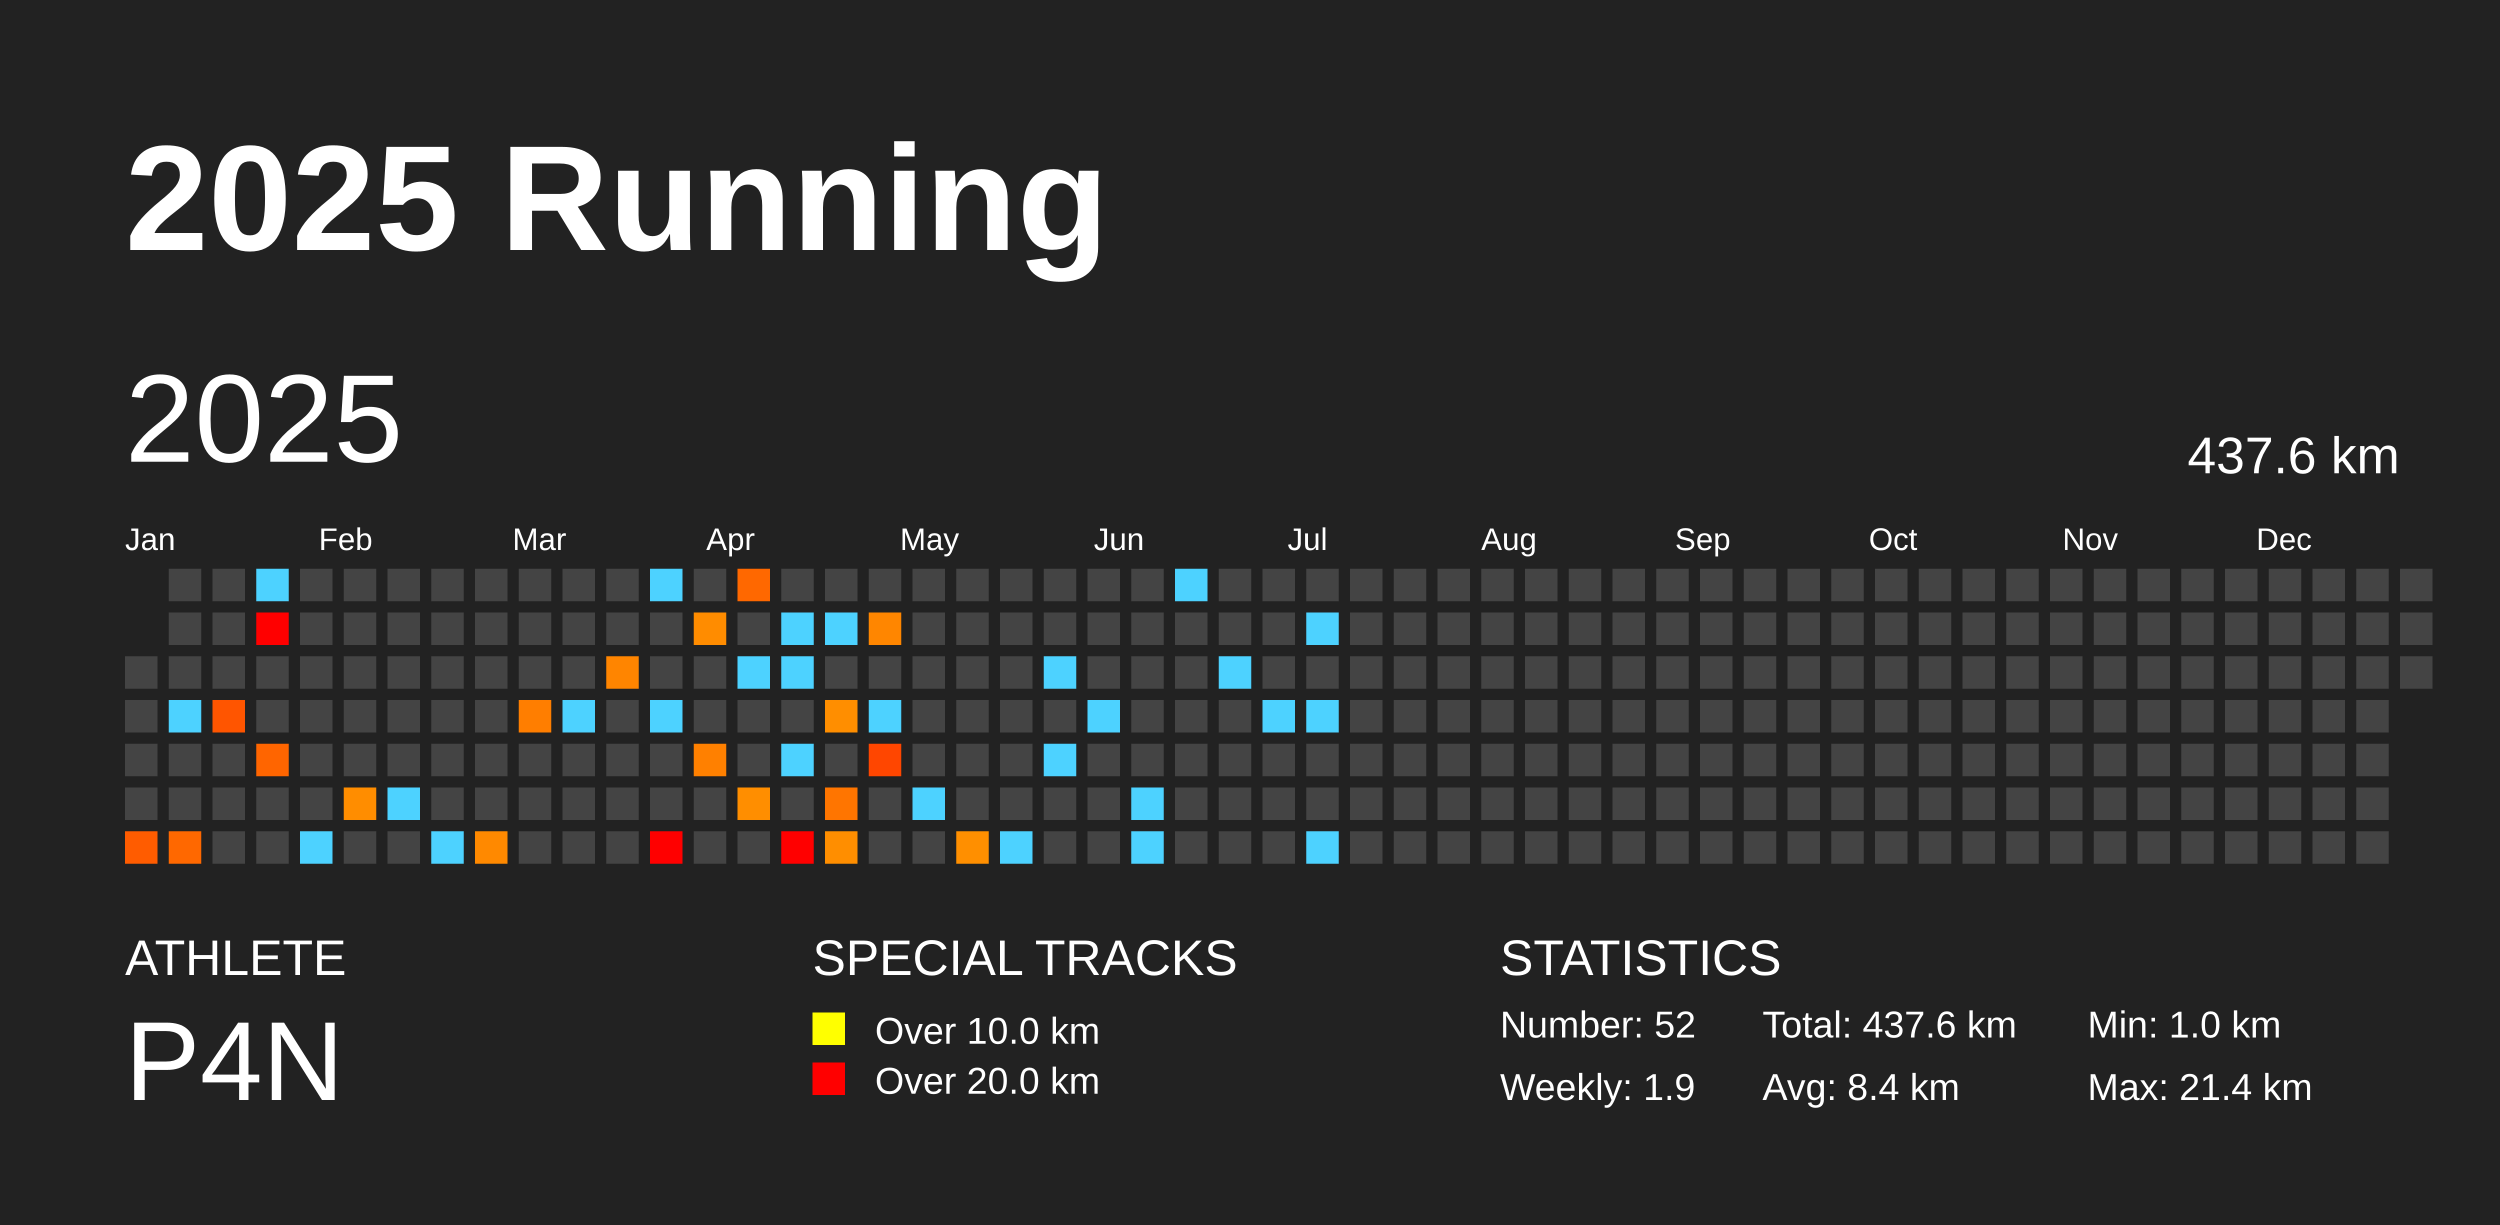
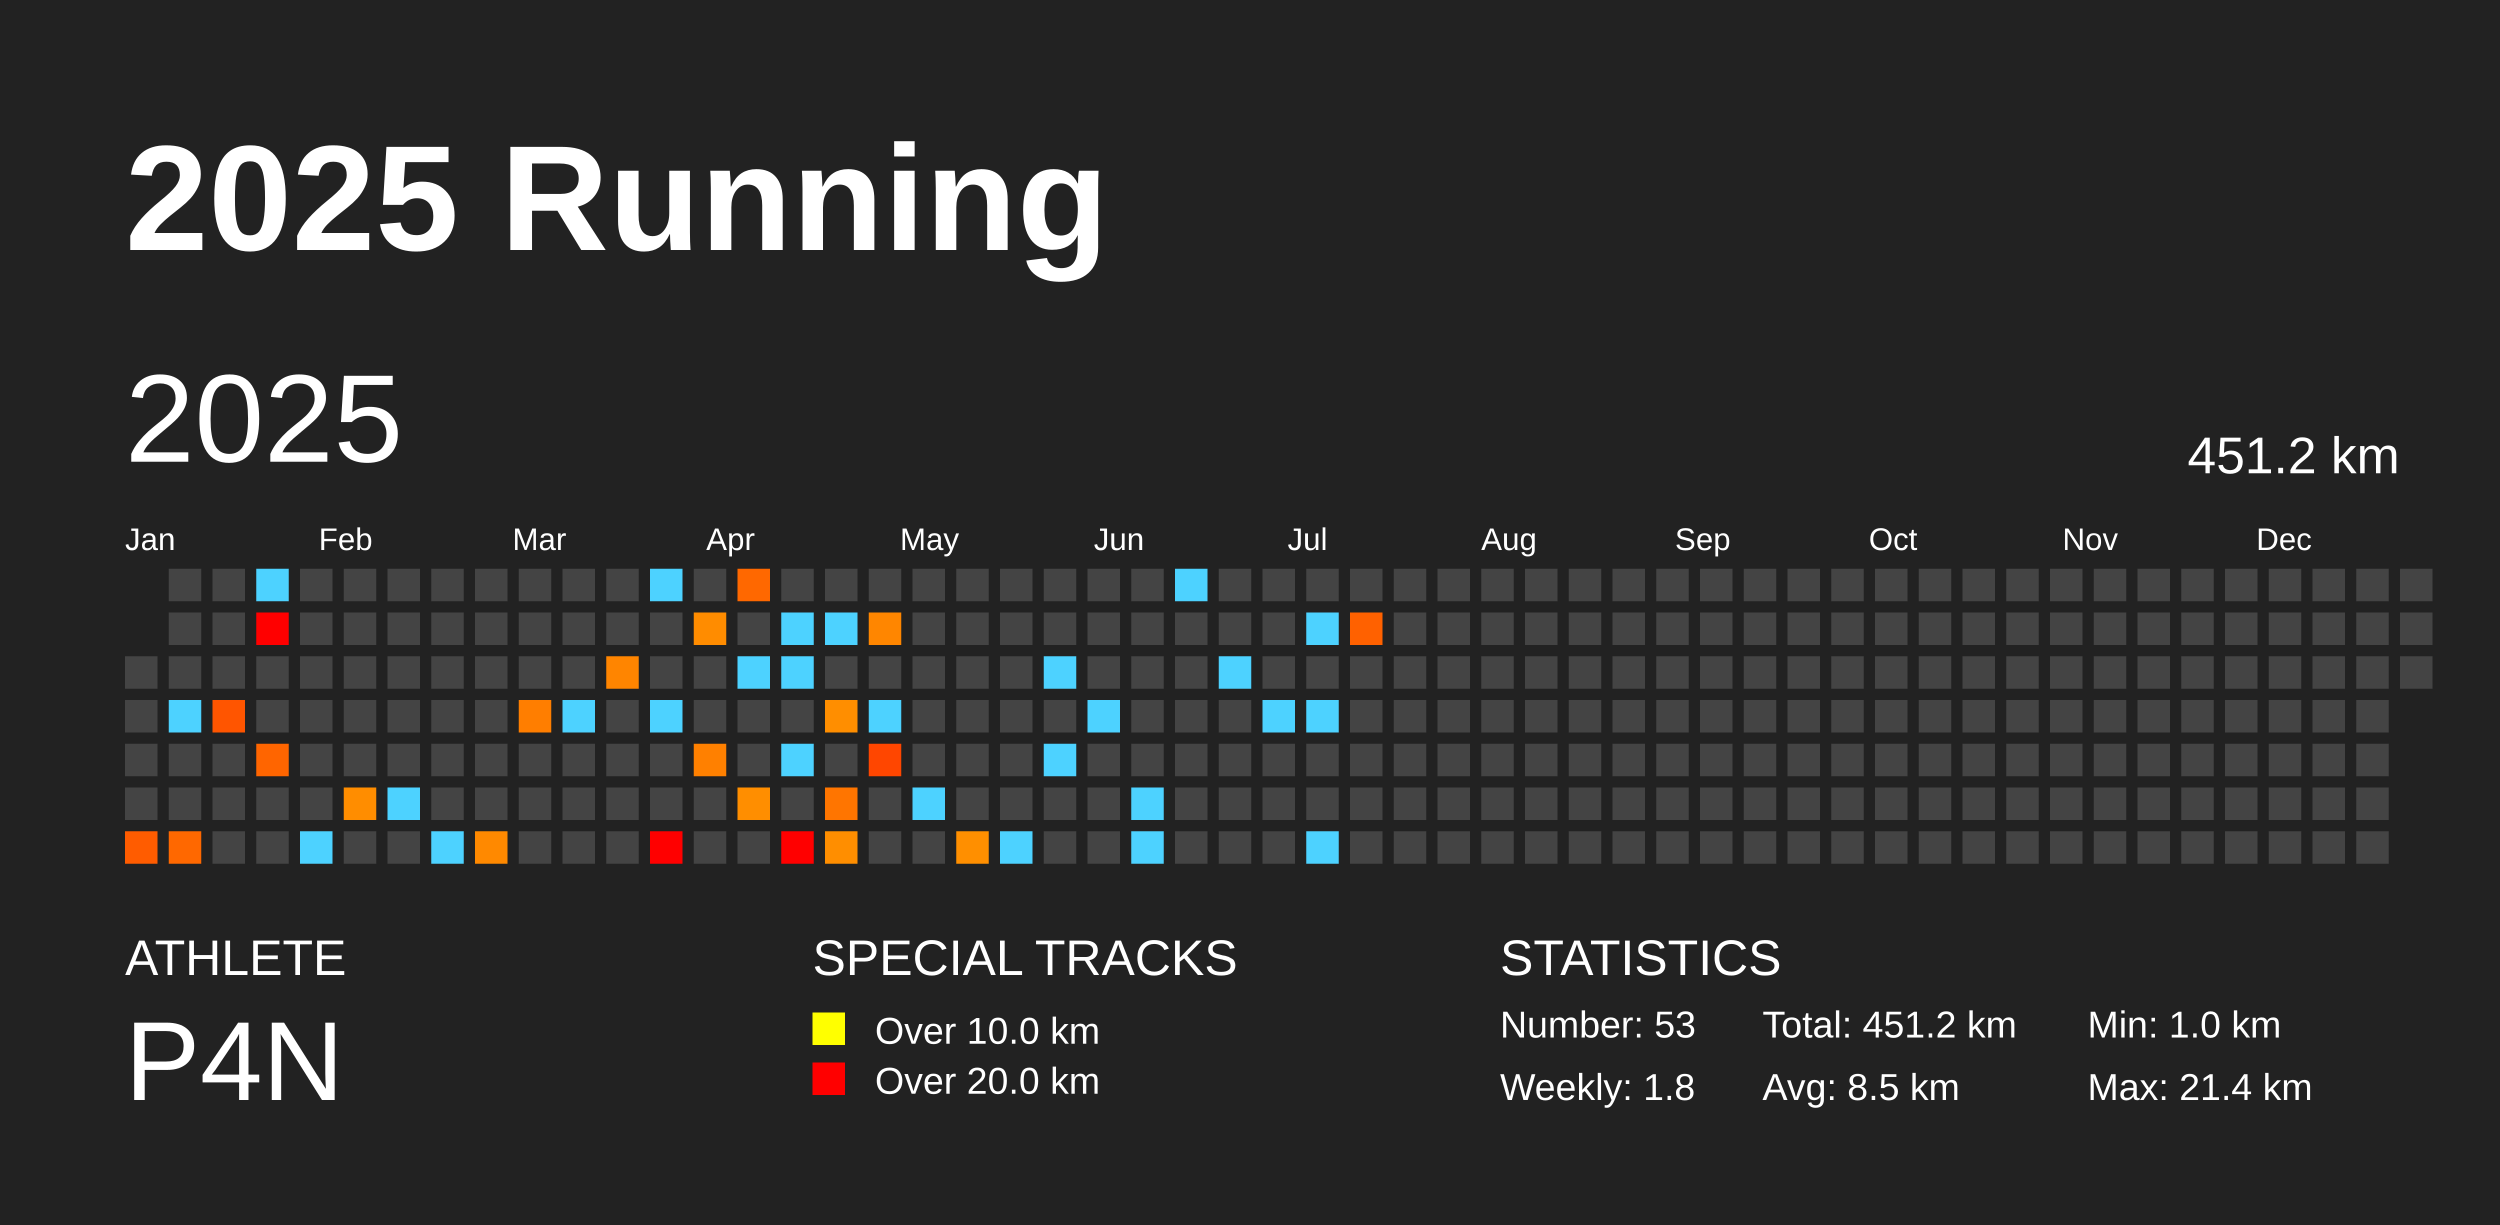
<svg xmlns="http://www.w3.org/2000/svg" baseProfile="full" height="98mm" version="1.1" viewBox="0,0,200,98" width="200mm">
  <defs />
  <rect fill="#222222" height="98" width="200" x="0" y="0" />
  <text fill="#FFFFFF" style="font-size:12px; font-family:Arial; font-weight:bold;" x="10" y="20">2025 Running</text>
  <text fill="#FFFFFF" style="font-size:4px; font-family:Arial" x="10" y="78">ATHLETE</text>
  <text fill="#FFFFFF" style="font-size:9px; font-family:Arial" x="10" y="88">P4N</text>
  <text fill="#FFFFFF" style="font-size:4px; font-family:Arial" x="65" y="78">SPECIAL TRACKS</text>
  <rect fill="yellow" height="2.6" width="2.6" x="65" y="81" />
  <text fill="#FFFFFF" style="font-size:3px; font-family:Arial" x="70" y="83.5">Over 10.0 km</text>
  <rect fill="red" height="2.6" width="2.6" x="65" y="85" />
  <text fill="#FFFFFF" style="font-size:3px; font-family:Arial" x="70" y="87.5">Over 20.0 km</text>
  <text fill="#FFFFFF" style="font-size:4px; font-family:Arial" x="120" y="78">STATISTICS</text>
-   <text fill="#FFFFFF" style="font-size:3px; font-family:Arial" x="120" y="83">Number: 52</text>
-   <text fill="#FFFFFF" style="font-size:3px; font-family:Arial" x="120" y="88">Weekly: 1.9</text>
-   <text fill="#FFFFFF" style="font-size:3px; font-family:Arial" x="141" y="83">Total: 437.6 km</text>
-   <text fill="#FFFFFF" style="font-size:3px; font-family:Arial" x="141" y="88">Avg: 8.4 km</text>
+   <text fill="#FFFFFF" style="font-size:3px; font-family:Arial" x="120" y="83">Number: 53</text>
+   <text fill="#FFFFFF" style="font-size:3px; font-family:Arial" x="120" y="88">Weekly: 1.8</text>
+   <text fill="#FFFFFF" style="font-size:3px; font-family:Arial" x="141" y="83">Total: 451.2 km</text>
+   <text fill="#FFFFFF" style="font-size:3px; font-family:Arial" x="141" y="88">Avg: 8.5 km</text>
  <text fill="#FFFFFF" style="font-size:3px; font-family:Arial" x="167" y="83">Min: 1.0 km</text>
  <text fill="#FFFFFF" style="font-size:3px; font-family:Arial" x="167" y="88">Max: 21.4 km</text>
  <text dominant-baseline="hanging" fill="#FFFFFF" style="font-size:10.0px; font-family:Arial;" x="10" y="30">2025</text>
-   <text dominant-baseline="hanging" fill="#FFFFFF" style="font-size:4.125px; font-family:Arial;" x="175" y="35">437.6 km</text>
+   <text dominant-baseline="hanging" fill="#FFFFFF" style="font-size:4.125px; font-family:Arial;" x="175" y="35">451.2 km</text>
  <text fill="#FFFFFF" style="font-size:2.5px; font-family:Arial" x="10.0" y="44">Jan</text>
  <text fill="#FFFFFF" style="font-size:2.5px; font-family:Arial" x="25.5" y="44">Feb</text>
  <text fill="#FFFFFF" style="font-size:2.5px; font-family:Arial" x="41.0" y="44">Mar</text>
  <text fill="#FFFFFF" style="font-size:2.5px; font-family:Arial" x="56.5" y="44">Apr</text>
  <text fill="#FFFFFF" style="font-size:2.5px; font-family:Arial" x="72.0" y="44">May</text>
  <text fill="#FFFFFF" style="font-size:2.5px; font-family:Arial" x="87.5" y="44">Jun</text>
  <text fill="#FFFFFF" style="font-size:2.5px; font-family:Arial" x="103.0" y="44">Jul</text>
  <text fill="#FFFFFF" style="font-size:2.5px; font-family:Arial" x="118.5" y="44">Aug</text>
  <text fill="#FFFFFF" style="font-size:2.5px; font-family:Arial" x="134.0" y="44">Sep</text>
  <text fill="#FFFFFF" style="font-size:2.5px; font-family:Arial" x="149.5" y="44">Oct</text>
  <text fill="#FFFFFF" style="font-size:2.5px; font-family:Arial" x="165.0" y="44">Nov</text>
  <text fill="#FFFFFF" style="font-size:2.5px; font-family:Arial" x="180.5" y="44">Dec</text>
  <rect fill="#444444" height="2.6" width="2.6" x="10.0" y="52.5" />
  <rect fill="#444444" height="2.6" width="2.6" x="10.0" y="56.0" />
  <rect fill="#444444" height="2.6" width="2.6" x="10.0" y="59.5" />
  <rect fill="#444444" height="2.6" width="2.6" x="10.0" y="63.0" />
  <rect fill="#ff5c00" height="2.6" width="2.6" x="10.0" y="66.5" />
  <rect fill="#444444" height="2.6" width="2.6" x="13.5" y="45.5" />
  <rect fill="#444444" height="2.6" width="2.6" x="13.5" y="49.0" />
  <rect fill="#444444" height="2.6" width="2.6" x="13.5" y="52.5" />
  <rect fill="#4dd2ff" height="2.6" width="2.6" x="13.5" y="56.0" />
  <rect fill="#444444" height="2.6" width="2.6" x="13.5" y="59.5" />
  <rect fill="#444444" height="2.6" width="2.6" x="13.5" y="63.0" />
  <rect fill="#ff6800" height="2.6" width="2.6" x="13.5" y="66.5" />
  <rect fill="#444444" height="2.6" width="2.6" x="17.0" y="45.5" />
  <rect fill="#444444" height="2.6" width="2.6" x="17.0" y="49.0" />
  <rect fill="#444444" height="2.6" width="2.6" x="17.0" y="52.5" />
  <rect fill="#ff5500" height="2.6" width="2.6" x="17.0" y="56.0" />
  <rect fill="#444444" height="2.6" width="2.6" x="17.0" y="59.5" />
  <rect fill="#444444" height="2.6" width="2.6" x="17.0" y="63.0" />
  <rect fill="#444444" height="2.6" width="2.6" x="17.0" y="66.5" />
  <rect fill="#4dd2ff" height="2.6" width="2.6" x="20.5" y="45.5" />
  <rect fill="red" height="2.6" width="2.6" x="20.5" y="49.0" />
  <rect fill="#444444" height="2.6" width="2.6" x="20.5" y="52.5" />
  <rect fill="#444444" height="2.6" width="2.6" x="20.5" y="56.0" />
  <rect fill="#ff6500" height="2.6" width="2.6" x="20.5" y="59.5" />
  <rect fill="#444444" height="2.6" width="2.6" x="20.5" y="63.0" />
  <rect fill="#444444" height="2.6" width="2.6" x="20.5" y="66.5" />
  <rect fill="#444444" height="2.6" width="2.6" x="24.0" y="45.5" />
  <rect fill="#444444" height="2.6" width="2.6" x="24.0" y="49.0" />
  <rect fill="#444444" height="2.6" width="2.6" x="24.0" y="52.5" />
  <rect fill="#444444" height="2.6" width="2.6" x="24.0" y="56.0" />
  <rect fill="#444444" height="2.6" width="2.6" x="24.0" y="59.5" />
  <rect fill="#444444" height="2.6" width="2.6" x="24.0" y="63.0" />
  <rect fill="#4dd2ff" height="2.6" width="2.6" x="24.0" y="66.5" />
  <rect fill="#444444" height="2.6" width="2.6" x="27.5" y="45.5" />
  <rect fill="#444444" height="2.6" width="2.6" x="27.5" y="49.0" />
  <rect fill="#444444" height="2.6" width="2.6" x="27.5" y="52.5" />
  <rect fill="#444444" height="2.6" width="2.6" x="27.5" y="56.0" />
  <rect fill="#444444" height="2.6" width="2.6" x="27.5" y="59.5" />
  <rect fill="#ff8d00" height="2.6" width="2.6" x="27.5" y="63.0" />
  <rect fill="#444444" height="2.6" width="2.6" x="27.5" y="66.5" />
  <rect fill="#444444" height="2.6" width="2.6" x="31.0" y="45.5" />
  <rect fill="#444444" height="2.6" width="2.6" x="31.0" y="49.0" />
  <rect fill="#444444" height="2.6" width="2.6" x="31.0" y="52.5" />
  <rect fill="#444444" height="2.6" width="2.6" x="31.0" y="56.0" />
  <rect fill="#444444" height="2.6" width="2.6" x="31.0" y="59.5" />
  <rect fill="#4dd2ff" height="2.6" width="2.6" x="31.0" y="63.0" />
  <rect fill="#444444" height="2.6" width="2.6" x="31.0" y="66.5" />
  <rect fill="#444444" height="2.6" width="2.6" x="34.5" y="45.5" />
  <rect fill="#444444" height="2.6" width="2.6" x="34.5" y="49.0" />
  <rect fill="#444444" height="2.6" width="2.6" x="34.5" y="52.5" />
  <rect fill="#444444" height="2.6" width="2.6" x="34.5" y="56.0" />
  <rect fill="#444444" height="2.6" width="2.6" x="34.5" y="59.5" />
  <rect fill="#444444" height="2.6" width="2.6" x="34.5" y="63.0" />
  <rect fill="#4dd2ff" height="2.6" width="2.6" x="34.5" y="66.5" />
  <rect fill="#444444" height="2.6" width="2.6" x="38.0" y="45.5" />
  <rect fill="#444444" height="2.6" width="2.6" x="38.0" y="49.0" />
  <rect fill="#444444" height="2.6" width="2.6" x="38.0" y="52.5" />
  <rect fill="#444444" height="2.6" width="2.6" x="38.0" y="56.0" />
  <rect fill="#444444" height="2.6" width="2.6" x="38.0" y="59.5" />
  <rect fill="#444444" height="2.6" width="2.6" x="38.0" y="63.0" />
  <rect fill="#ff8900" height="2.6" width="2.6" x="38.0" y="66.5" />
  <rect fill="#444444" height="2.6" width="2.6" x="41.5" y="45.5" />
  <rect fill="#444444" height="2.6" width="2.6" x="41.5" y="49.0" />
  <rect fill="#444444" height="2.6" width="2.6" x="41.5" y="52.5" />
  <rect fill="#ff7e00" height="2.6" width="2.6" x="41.5" y="56.0" />
  <rect fill="#444444" height="2.6" width="2.6" x="41.5" y="59.5" />
  <rect fill="#444444" height="2.6" width="2.6" x="41.5" y="63.0" />
  <rect fill="#444444" height="2.6" width="2.6" x="41.5" y="66.5" />
  <rect fill="#444444" height="2.6" width="2.6" x="45.0" y="45.5" />
  <rect fill="#444444" height="2.6" width="2.6" x="45.0" y="49.0" />
  <rect fill="#444444" height="2.6" width="2.6" x="45.0" y="52.5" />
  <rect fill="#4dd2ff" height="2.6" width="2.6" x="45.0" y="56.0" />
  <rect fill="#444444" height="2.6" width="2.6" x="45.0" y="59.5" />
  <rect fill="#444444" height="2.6" width="2.6" x="45.0" y="63.0" />
  <rect fill="#444444" height="2.6" width="2.6" x="45.0" y="66.5" />
  <rect fill="#444444" height="2.6" width="2.6" x="48.5" y="45.5" />
  <rect fill="#444444" height="2.6" width="2.6" x="48.5" y="49.0" />
  <rect fill="#ff8500" height="2.6" width="2.6" x="48.5" y="52.5" />
  <rect fill="#444444" height="2.6" width="2.6" x="48.5" y="56.0" />
  <rect fill="#444444" height="2.6" width="2.6" x="48.5" y="59.5" />
  <rect fill="#444444" height="2.6" width="2.6" x="48.5" y="63.0" />
  <rect fill="#444444" height="2.6" width="2.6" x="48.5" y="66.5" />
  <rect fill="#4dd2ff" height="2.6" width="2.6" x="52.0" y="45.5" />
  <rect fill="#444444" height="2.6" width="2.6" x="52.0" y="49.0" />
  <rect fill="#444444" height="2.6" width="2.6" x="52.0" y="52.5" />
  <rect fill="#4dd2ff" height="2.6" width="2.6" x="52.0" y="56.0" />
  <rect fill="#444444" height="2.6" width="2.6" x="52.0" y="59.5" />
  <rect fill="#444444" height="2.6" width="2.6" x="52.0" y="63.0" />
  <rect fill="red" height="2.6" width="2.6" x="52.0" y="66.5" />
  <rect fill="#444444" height="2.6" width="2.6" x="55.5" y="45.5" />
  <rect fill="#ff8c00" height="2.6" width="2.6" x="55.5" y="49.0" />
  <rect fill="#444444" height="2.6" width="2.6" x="55.5" y="52.5" />
  <rect fill="#444444" height="2.6" width="2.6" x="55.5" y="56.0" />
  <rect fill="#ff8000" height="2.6" width="2.6" x="55.5" y="59.5" />
  <rect fill="#444444" height="2.6" width="2.6" x="55.5" y="63.0" />
  <rect fill="#444444" height="2.6" width="2.6" x="55.5" y="66.5" />
  <rect fill="#ff6800" height="2.6" width="2.6" x="59.0" y="45.5" />
  <rect fill="#444444" height="2.6" width="2.6" x="59.0" y="49.0" />
  <rect fill="#4dd2ff" height="2.6" width="2.6" x="59.0" y="52.5" />
  <rect fill="#444444" height="2.6" width="2.6" x="59.0" y="56.0" />
  <rect fill="#444444" height="2.6" width="2.6" x="59.0" y="59.5" />
  <rect fill="#ff8e00" height="2.6" width="2.6" x="59.0" y="63.0" />
  <rect fill="#444444" height="2.6" width="2.6" x="59.0" y="66.5" />
  <rect fill="#444444" height="2.6" width="2.6" x="62.5" y="45.5" />
  <rect fill="#4dd2ff" height="2.6" width="2.6" x="62.5" y="49.0" />
  <rect fill="#4dd2ff" height="2.6" width="2.6" x="62.5" y="52.5" />
  <rect fill="#444444" height="2.6" width="2.6" x="62.5" y="56.0" />
  <rect fill="#4dd2ff" height="2.6" width="2.6" x="62.5" y="59.5" />
  <rect fill="#444444" height="2.6" width="2.6" x="62.5" y="63.0" />
  <rect fill="red" height="2.6" width="2.6" x="62.5" y="66.5" />
  <rect fill="#444444" height="2.6" width="2.6" x="66.0" y="45.5" />
  <rect fill="#4dd2ff" height="2.6" width="2.6" x="66.0" y="49.0" />
  <rect fill="#444444" height="2.6" width="2.6" x="66.0" y="52.5" />
  <rect fill="#ff8e00" height="2.6" width="2.6" x="66.0" y="56.0" />
  <rect fill="#444444" height="2.6" width="2.6" x="66.0" y="59.5" />
  <rect fill="#ff7500" height="2.6" width="2.6" x="66.0" y="63.0" />
  <rect fill="#ff8e00" height="2.6" width="2.6" x="66.0" y="66.5" />
  <rect fill="#444444" height="2.6" width="2.6" x="69.5" y="45.5" />
  <rect fill="#ff8600" height="2.6" width="2.6" x="69.5" y="49.0" />
  <rect fill="#444444" height="2.6" width="2.6" x="69.5" y="52.5" />
  <rect fill="#4dd2ff" height="2.6" width="2.6" x="69.5" y="56.0" />
  <rect fill="#ff4600" height="2.6" width="2.6" x="69.5" y="59.5" />
  <rect fill="#444444" height="2.6" width="2.6" x="69.5" y="63.0" />
  <rect fill="#444444" height="2.6" width="2.6" x="69.5" y="66.5" />
  <rect fill="#444444" height="2.6" width="2.6" x="73.0" y="45.5" />
  <rect fill="#444444" height="2.6" width="2.6" x="73.0" y="49.0" />
  <rect fill="#444444" height="2.6" width="2.6" x="73.0" y="52.5" />
  <rect fill="#444444" height="2.6" width="2.6" x="73.0" y="56.0" />
  <rect fill="#444444" height="2.6" width="2.6" x="73.0" y="59.5" />
  <rect fill="#4dd2ff" height="2.6" width="2.6" x="73.0" y="63.0" />
  <rect fill="#444444" height="2.6" width="2.6" x="73.0" y="66.5" />
  <rect fill="#444444" height="2.6" width="2.6" x="76.5" y="45.5" />
  <rect fill="#444444" height="2.6" width="2.6" x="76.5" y="49.0" />
  <rect fill="#444444" height="2.6" width="2.6" x="76.5" y="52.5" />
  <rect fill="#444444" height="2.6" width="2.6" x="76.5" y="56.0" />
  <rect fill="#444444" height="2.6" width="2.6" x="76.5" y="59.5" />
  <rect fill="#444444" height="2.6" width="2.6" x="76.5" y="63.0" />
  <rect fill="#ff8f00" height="2.6" width="2.6" x="76.5" y="66.5" />
  <rect fill="#444444" height="2.6" width="2.6" x="80.0" y="45.5" />
  <rect fill="#444444" height="2.6" width="2.6" x="80.0" y="49.0" />
  <rect fill="#444444" height="2.6" width="2.6" x="80.0" y="52.5" />
  <rect fill="#444444" height="2.6" width="2.6" x="80.0" y="56.0" />
  <rect fill="#444444" height="2.6" width="2.6" x="80.0" y="59.5" />
  <rect fill="#444444" height="2.6" width="2.6" x="80.0" y="63.0" />
  <rect fill="#4dd2ff" height="2.6" width="2.6" x="80.0" y="66.5" />
  <rect fill="#444444" height="2.6" width="2.6" x="83.5" y="45.5" />
  <rect fill="#444444" height="2.6" width="2.6" x="83.5" y="49.0" />
  <rect fill="#4dd2ff" height="2.6" width="2.6" x="83.5" y="52.5" />
  <rect fill="#444444" height="2.6" width="2.6" x="83.5" y="56.0" />
  <rect fill="#4dd2ff" height="2.6" width="2.6" x="83.5" y="59.5" />
  <rect fill="#444444" height="2.6" width="2.6" x="83.5" y="63.0" />
  <rect fill="#444444" height="2.6" width="2.6" x="83.5" y="66.5" />
  <rect fill="#444444" height="2.6" width="2.6" x="87.0" y="45.5" />
  <rect fill="#444444" height="2.6" width="2.6" x="87.0" y="49.0" />
  <rect fill="#444444" height="2.6" width="2.6" x="87.0" y="52.5" />
  <rect fill="#4dd2ff" height="2.6" width="2.6" x="87.0" y="56.0" />
  <rect fill="#444444" height="2.6" width="2.6" x="87.0" y="59.5" />
  <rect fill="#444444" height="2.6" width="2.6" x="87.0" y="63.0" />
  <rect fill="#444444" height="2.6" width="2.6" x="87.0" y="66.5" />
  <rect fill="#444444" height="2.6" width="2.6" x="90.5" y="45.5" />
  <rect fill="#444444" height="2.6" width="2.6" x="90.5" y="49.0" />
  <rect fill="#444444" height="2.6" width="2.6" x="90.5" y="52.5" />
  <rect fill="#444444" height="2.6" width="2.6" x="90.5" y="56.0" />
  <rect fill="#444444" height="2.6" width="2.6" x="90.5" y="59.5" />
  <rect fill="#4dd2ff" height="2.6" width="2.6" x="90.5" y="63.0" />
  <rect fill="#4dd2ff" height="2.6" width="2.6" x="90.5" y="66.5" />
  <rect fill="#4dd2ff" height="2.6" width="2.6" x="94.0" y="45.5" />
  <rect fill="#444444" height="2.6" width="2.6" x="94.0" y="49.0" />
  <rect fill="#444444" height="2.6" width="2.6" x="94.0" y="52.5" />
  <rect fill="#444444" height="2.6" width="2.6" x="94.0" y="56.0" />
  <rect fill="#444444" height="2.6" width="2.6" x="94.0" y="59.5" />
  <rect fill="#444444" height="2.6" width="2.6" x="94.0" y="63.0" />
  <rect fill="#444444" height="2.6" width="2.6" x="94.0" y="66.5" />
  <rect fill="#444444" height="2.6" width="2.6" x="97.5" y="45.5" />
  <rect fill="#444444" height="2.6" width="2.6" x="97.5" y="49.0" />
  <rect fill="#4dd2ff" height="2.6" width="2.6" x="97.5" y="52.5" />
  <rect fill="#444444" height="2.6" width="2.6" x="97.5" y="56.0" />
  <rect fill="#444444" height="2.6" width="2.6" x="97.5" y="59.5" />
  <rect fill="#444444" height="2.6" width="2.6" x="97.5" y="63.0" />
  <rect fill="#444444" height="2.6" width="2.6" x="97.5" y="66.5" />
  <rect fill="#444444" height="2.6" width="2.6" x="101.0" y="45.5" />
  <rect fill="#444444" height="2.6" width="2.6" x="101.0" y="49.0" />
  <rect fill="#444444" height="2.6" width="2.6" x="101.0" y="52.5" />
  <rect fill="#4dd2ff" height="2.6" width="2.6" x="101.0" y="56.0" />
  <rect fill="#444444" height="2.6" width="2.6" x="101.0" y="59.5" />
  <rect fill="#444444" height="2.6" width="2.6" x="101.0" y="63.0" />
  <rect fill="#444444" height="2.6" width="2.6" x="101.0" y="66.5" />
  <rect fill="#444444" height="2.6" width="2.6" x="104.5" y="45.5" />
  <rect fill="#4dd2ff" height="2.6" width="2.6" x="104.5" y="49.0" />
  <rect fill="#444444" height="2.6" width="2.6" x="104.5" y="52.5" />
  <rect fill="#4dd2ff" height="2.6" width="2.6" x="104.5" y="56.0" />
  <rect fill="#444444" height="2.6" width="2.6" x="104.5" y="59.5" />
  <rect fill="#444444" height="2.6" width="2.6" x="104.5" y="63.0" />
  <rect fill="#4dd2ff" height="2.6" width="2.6" x="104.5" y="66.5" />
  <rect fill="#444444" height="2.6" width="2.6" x="108.0" y="45.5" />
-   <rect fill="#444444" height="2.6" width="2.6" x="108.0" y="49.0" />
+   <rect fill="#ff6100" height="2.6" width="2.6" x="108.0" y="49.0" />
  <rect fill="#444444" height="2.6" width="2.6" x="108.0" y="52.5" />
  <rect fill="#444444" height="2.6" width="2.6" x="108.0" y="56.0" />
  <rect fill="#444444" height="2.6" width="2.6" x="108.0" y="59.5" />
  <rect fill="#444444" height="2.6" width="2.6" x="108.0" y="63.0" />
  <rect fill="#444444" height="2.6" width="2.6" x="108.0" y="66.5" />
  <rect fill="#444444" height="2.6" width="2.6" x="111.5" y="45.5" />
  <rect fill="#444444" height="2.6" width="2.6" x="111.5" y="49.0" />
  <rect fill="#444444" height="2.6" width="2.6" x="111.5" y="52.5" />
  <rect fill="#444444" height="2.6" width="2.6" x="111.5" y="56.0" />
  <rect fill="#444444" height="2.6" width="2.6" x="111.5" y="59.5" />
  <rect fill="#444444" height="2.6" width="2.6" x="111.5" y="63.0" />
  <rect fill="#444444" height="2.6" width="2.6" x="111.5" y="66.5" />
  <rect fill="#444444" height="2.6" width="2.6" x="115.0" y="45.5" />
  <rect fill="#444444" height="2.6" width="2.6" x="115.0" y="49.0" />
  <rect fill="#444444" height="2.6" width="2.6" x="115.0" y="52.5" />
  <rect fill="#444444" height="2.6" width="2.6" x="115.0" y="56.0" />
  <rect fill="#444444" height="2.6" width="2.6" x="115.0" y="59.5" />
  <rect fill="#444444" height="2.6" width="2.6" x="115.0" y="63.0" />
  <rect fill="#444444" height="2.6" width="2.6" x="115.0" y="66.5" />
  <rect fill="#444444" height="2.6" width="2.6" x="118.5" y="45.5" />
  <rect fill="#444444" height="2.6" width="2.6" x="118.5" y="49.0" />
  <rect fill="#444444" height="2.6" width="2.6" x="118.5" y="52.5" />
  <rect fill="#444444" height="2.6" width="2.6" x="118.5" y="56.0" />
  <rect fill="#444444" height="2.6" width="2.6" x="118.5" y="59.5" />
  <rect fill="#444444" height="2.6" width="2.6" x="118.5" y="63.0" />
  <rect fill="#444444" height="2.6" width="2.6" x="118.5" y="66.5" />
  <rect fill="#444444" height="2.6" width="2.6" x="122.0" y="45.5" />
  <rect fill="#444444" height="2.6" width="2.6" x="122.0" y="49.0" />
  <rect fill="#444444" height="2.6" width="2.6" x="122.0" y="52.5" />
  <rect fill="#444444" height="2.6" width="2.6" x="122.0" y="56.0" />
  <rect fill="#444444" height="2.6" width="2.6" x="122.0" y="59.5" />
  <rect fill="#444444" height="2.6" width="2.6" x="122.0" y="63.0" />
  <rect fill="#444444" height="2.6" width="2.6" x="122.0" y="66.5" />
  <rect fill="#444444" height="2.6" width="2.6" x="125.5" y="45.5" />
  <rect fill="#444444" height="2.6" width="2.6" x="125.5" y="49.0" />
  <rect fill="#444444" height="2.6" width="2.6" x="125.5" y="52.5" />
  <rect fill="#444444" height="2.6" width="2.6" x="125.5" y="56.0" />
  <rect fill="#444444" height="2.6" width="2.6" x="125.5" y="59.5" />
  <rect fill="#444444" height="2.6" width="2.6" x="125.5" y="63.0" />
  <rect fill="#444444" height="2.6" width="2.6" x="125.5" y="66.5" />
  <rect fill="#444444" height="2.6" width="2.6" x="129.0" y="45.5" />
  <rect fill="#444444" height="2.6" width="2.6" x="129.0" y="49.0" />
  <rect fill="#444444" height="2.6" width="2.6" x="129.0" y="52.5" />
  <rect fill="#444444" height="2.6" width="2.6" x="129.0" y="56.0" />
  <rect fill="#444444" height="2.6" width="2.6" x="129.0" y="59.5" />
  <rect fill="#444444" height="2.6" width="2.6" x="129.0" y="63.0" />
  <rect fill="#444444" height="2.6" width="2.6" x="129.0" y="66.5" />
  <rect fill="#444444" height="2.6" width="2.6" x="132.5" y="45.5" />
  <rect fill="#444444" height="2.6" width="2.6" x="132.5" y="49.0" />
  <rect fill="#444444" height="2.6" width="2.6" x="132.5" y="52.5" />
  <rect fill="#444444" height="2.6" width="2.6" x="132.5" y="56.0" />
  <rect fill="#444444" height="2.6" width="2.6" x="132.5" y="59.5" />
  <rect fill="#444444" height="2.6" width="2.6" x="132.5" y="63.0" />
  <rect fill="#444444" height="2.6" width="2.6" x="132.5" y="66.5" />
  <rect fill="#444444" height="2.6" width="2.6" x="136.0" y="45.5" />
  <rect fill="#444444" height="2.6" width="2.6" x="136.0" y="49.0" />
  <rect fill="#444444" height="2.6" width="2.6" x="136.0" y="52.5" />
  <rect fill="#444444" height="2.6" width="2.6" x="136.0" y="56.0" />
  <rect fill="#444444" height="2.6" width="2.6" x="136.0" y="59.5" />
  <rect fill="#444444" height="2.6" width="2.6" x="136.0" y="63.0" />
  <rect fill="#444444" height="2.6" width="2.6" x="136.0" y="66.5" />
  <rect fill="#444444" height="2.6" width="2.6" x="139.5" y="45.5" />
  <rect fill="#444444" height="2.6" width="2.6" x="139.5" y="49.0" />
  <rect fill="#444444" height="2.6" width="2.6" x="139.5" y="52.5" />
  <rect fill="#444444" height="2.6" width="2.6" x="139.5" y="56.0" />
  <rect fill="#444444" height="2.6" width="2.6" x="139.5" y="59.5" />
  <rect fill="#444444" height="2.6" width="2.6" x="139.5" y="63.0" />
  <rect fill="#444444" height="2.6" width="2.6" x="139.5" y="66.5" />
  <rect fill="#444444" height="2.6" width="2.6" x="143.0" y="45.5" />
  <rect fill="#444444" height="2.6" width="2.6" x="143.0" y="49.0" />
  <rect fill="#444444" height="2.6" width="2.6" x="143.0" y="52.5" />
  <rect fill="#444444" height="2.6" width="2.6" x="143.0" y="56.0" />
  <rect fill="#444444" height="2.6" width="2.6" x="143.0" y="59.5" />
  <rect fill="#444444" height="2.6" width="2.6" x="143.0" y="63.0" />
  <rect fill="#444444" height="2.6" width="2.6" x="143.0" y="66.5" />
  <rect fill="#444444" height="2.6" width="2.6" x="146.5" y="45.5" />
  <rect fill="#444444" height="2.6" width="2.6" x="146.5" y="49.0" />
  <rect fill="#444444" height="2.6" width="2.6" x="146.5" y="52.5" />
  <rect fill="#444444" height="2.6" width="2.6" x="146.5" y="56.0" />
  <rect fill="#444444" height="2.6" width="2.6" x="146.5" y="59.5" />
  <rect fill="#444444" height="2.6" width="2.6" x="146.5" y="63.0" />
  <rect fill="#444444" height="2.6" width="2.6" x="146.5" y="66.5" />
  <rect fill="#444444" height="2.6" width="2.6" x="150.0" y="45.5" />
  <rect fill="#444444" height="2.6" width="2.6" x="150.0" y="49.0" />
  <rect fill="#444444" height="2.6" width="2.6" x="150.0" y="52.5" />
  <rect fill="#444444" height="2.6" width="2.6" x="150.0" y="56.0" />
  <rect fill="#444444" height="2.6" width="2.6" x="150.0" y="59.5" />
  <rect fill="#444444" height="2.6" width="2.6" x="150.0" y="63.0" />
  <rect fill="#444444" height="2.6" width="2.6" x="150.0" y="66.5" />
  <rect fill="#444444" height="2.6" width="2.6" x="153.5" y="45.5" />
  <rect fill="#444444" height="2.6" width="2.6" x="153.5" y="49.0" />
  <rect fill="#444444" height="2.6" width="2.6" x="153.5" y="52.5" />
  <rect fill="#444444" height="2.6" width="2.6" x="153.5" y="56.0" />
  <rect fill="#444444" height="2.6" width="2.6" x="153.5" y="59.5" />
  <rect fill="#444444" height="2.6" width="2.6" x="153.5" y="63.0" />
  <rect fill="#444444" height="2.6" width="2.6" x="153.5" y="66.5" />
  <rect fill="#444444" height="2.6" width="2.6" x="157.0" y="45.5" />
  <rect fill="#444444" height="2.6" width="2.6" x="157.0" y="49.0" />
  <rect fill="#444444" height="2.6" width="2.6" x="157.0" y="52.5" />
  <rect fill="#444444" height="2.6" width="2.6" x="157.0" y="56.0" />
  <rect fill="#444444" height="2.6" width="2.6" x="157.0" y="59.5" />
  <rect fill="#444444" height="2.6" width="2.6" x="157.0" y="63.0" />
  <rect fill="#444444" height="2.6" width="2.6" x="157.0" y="66.5" />
  <rect fill="#444444" height="2.6" width="2.6" x="160.5" y="45.5" />
  <rect fill="#444444" height="2.6" width="2.6" x="160.5" y="49.0" />
  <rect fill="#444444" height="2.6" width="2.6" x="160.5" y="52.5" />
  <rect fill="#444444" height="2.6" width="2.6" x="160.5" y="56.0" />
  <rect fill="#444444" height="2.6" width="2.6" x="160.5" y="59.5" />
  <rect fill="#444444" height="2.6" width="2.6" x="160.5" y="63.0" />
  <rect fill="#444444" height="2.6" width="2.6" x="160.5" y="66.5" />
  <rect fill="#444444" height="2.6" width="2.6" x="164.0" y="45.5" />
  <rect fill="#444444" height="2.6" width="2.6" x="164.0" y="49.0" />
  <rect fill="#444444" height="2.6" width="2.6" x="164.0" y="52.5" />
  <rect fill="#444444" height="2.6" width="2.6" x="164.0" y="56.0" />
  <rect fill="#444444" height="2.6" width="2.6" x="164.0" y="59.5" />
  <rect fill="#444444" height="2.6" width="2.6" x="164.0" y="63.0" />
  <rect fill="#444444" height="2.6" width="2.6" x="164.0" y="66.5" />
  <rect fill="#444444" height="2.6" width="2.6" x="167.5" y="45.5" />
  <rect fill="#444444" height="2.6" width="2.6" x="167.5" y="49.0" />
  <rect fill="#444444" height="2.6" width="2.6" x="167.5" y="52.5" />
  <rect fill="#444444" height="2.6" width="2.6" x="167.5" y="56.0" />
  <rect fill="#444444" height="2.6" width="2.6" x="167.5" y="59.5" />
  <rect fill="#444444" height="2.6" width="2.6" x="167.5" y="63.0" />
  <rect fill="#444444" height="2.6" width="2.6" x="167.5" y="66.5" />
  <rect fill="#444444" height="2.6" width="2.6" x="171.0" y="45.5" />
  <rect fill="#444444" height="2.6" width="2.6" x="171.0" y="49.0" />
  <rect fill="#444444" height="2.6" width="2.6" x="171.0" y="52.5" />
  <rect fill="#444444" height="2.6" width="2.6" x="171.0" y="56.0" />
  <rect fill="#444444" height="2.6" width="2.6" x="171.0" y="59.5" />
  <rect fill="#444444" height="2.6" width="2.6" x="171.0" y="63.0" />
  <rect fill="#444444" height="2.6" width="2.6" x="171.0" y="66.5" />
  <rect fill="#444444" height="2.6" width="2.6" x="174.5" y="45.5" />
  <rect fill="#444444" height="2.6" width="2.6" x="174.5" y="49.0" />
  <rect fill="#444444" height="2.6" width="2.6" x="174.5" y="52.5" />
  <rect fill="#444444" height="2.6" width="2.6" x="174.5" y="56.0" />
  <rect fill="#444444" height="2.6" width="2.6" x="174.5" y="59.5" />
  <rect fill="#444444" height="2.6" width="2.6" x="174.5" y="63.0" />
  <rect fill="#444444" height="2.6" width="2.6" x="174.5" y="66.5" />
  <rect fill="#444444" height="2.6" width="2.6" x="178.0" y="45.5" />
  <rect fill="#444444" height="2.6" width="2.6" x="178.0" y="49.0" />
  <rect fill="#444444" height="2.6" width="2.6" x="178.0" y="52.5" />
  <rect fill="#444444" height="2.6" width="2.6" x="178.0" y="56.0" />
  <rect fill="#444444" height="2.6" width="2.6" x="178.0" y="59.5" />
  <rect fill="#444444" height="2.6" width="2.6" x="178.0" y="63.0" />
  <rect fill="#444444" height="2.6" width="2.6" x="178.0" y="66.5" />
  <rect fill="#444444" height="2.6" width="2.6" x="181.5" y="45.5" />
  <rect fill="#444444" height="2.6" width="2.6" x="181.5" y="49.0" />
  <rect fill="#444444" height="2.6" width="2.6" x="181.5" y="52.5" />
  <rect fill="#444444" height="2.6" width="2.6" x="181.5" y="56.0" />
  <rect fill="#444444" height="2.6" width="2.6" x="181.5" y="59.5" />
  <rect fill="#444444" height="2.6" width="2.6" x="181.5" y="63.0" />
  <rect fill="#444444" height="2.6" width="2.6" x="181.5" y="66.5" />
  <rect fill="#444444" height="2.6" width="2.6" x="185.0" y="45.5" />
  <rect fill="#444444" height="2.6" width="2.6" x="185.0" y="49.0" />
  <rect fill="#444444" height="2.6" width="2.6" x="185.0" y="52.5" />
  <rect fill="#444444" height="2.6" width="2.6" x="185.0" y="56.0" />
  <rect fill="#444444" height="2.6" width="2.6" x="185.0" y="59.5" />
  <rect fill="#444444" height="2.6" width="2.6" x="185.0" y="63.0" />
  <rect fill="#444444" height="2.6" width="2.6" x="185.0" y="66.5" />
  <rect fill="#444444" height="2.6" width="2.6" x="188.5" y="45.5" />
  <rect fill="#444444" height="2.6" width="2.6" x="188.5" y="49.0" />
  <rect fill="#444444" height="2.6" width="2.6" x="188.5" y="52.5" />
  <rect fill="#444444" height="2.6" width="2.6" x="188.5" y="56.0" />
  <rect fill="#444444" height="2.6" width="2.6" x="188.5" y="59.5" />
  <rect fill="#444444" height="2.6" width="2.6" x="188.5" y="63.0" />
  <rect fill="#444444" height="2.6" width="2.6" x="188.5" y="66.5" />
  <rect fill="#444444" height="2.6" width="2.6" x="192.0" y="45.5" />
  <rect fill="#444444" height="2.6" width="2.6" x="192.0" y="49.0" />
  <rect fill="#444444" height="2.6" width="2.6" x="192.0" y="52.5" />
</svg>
